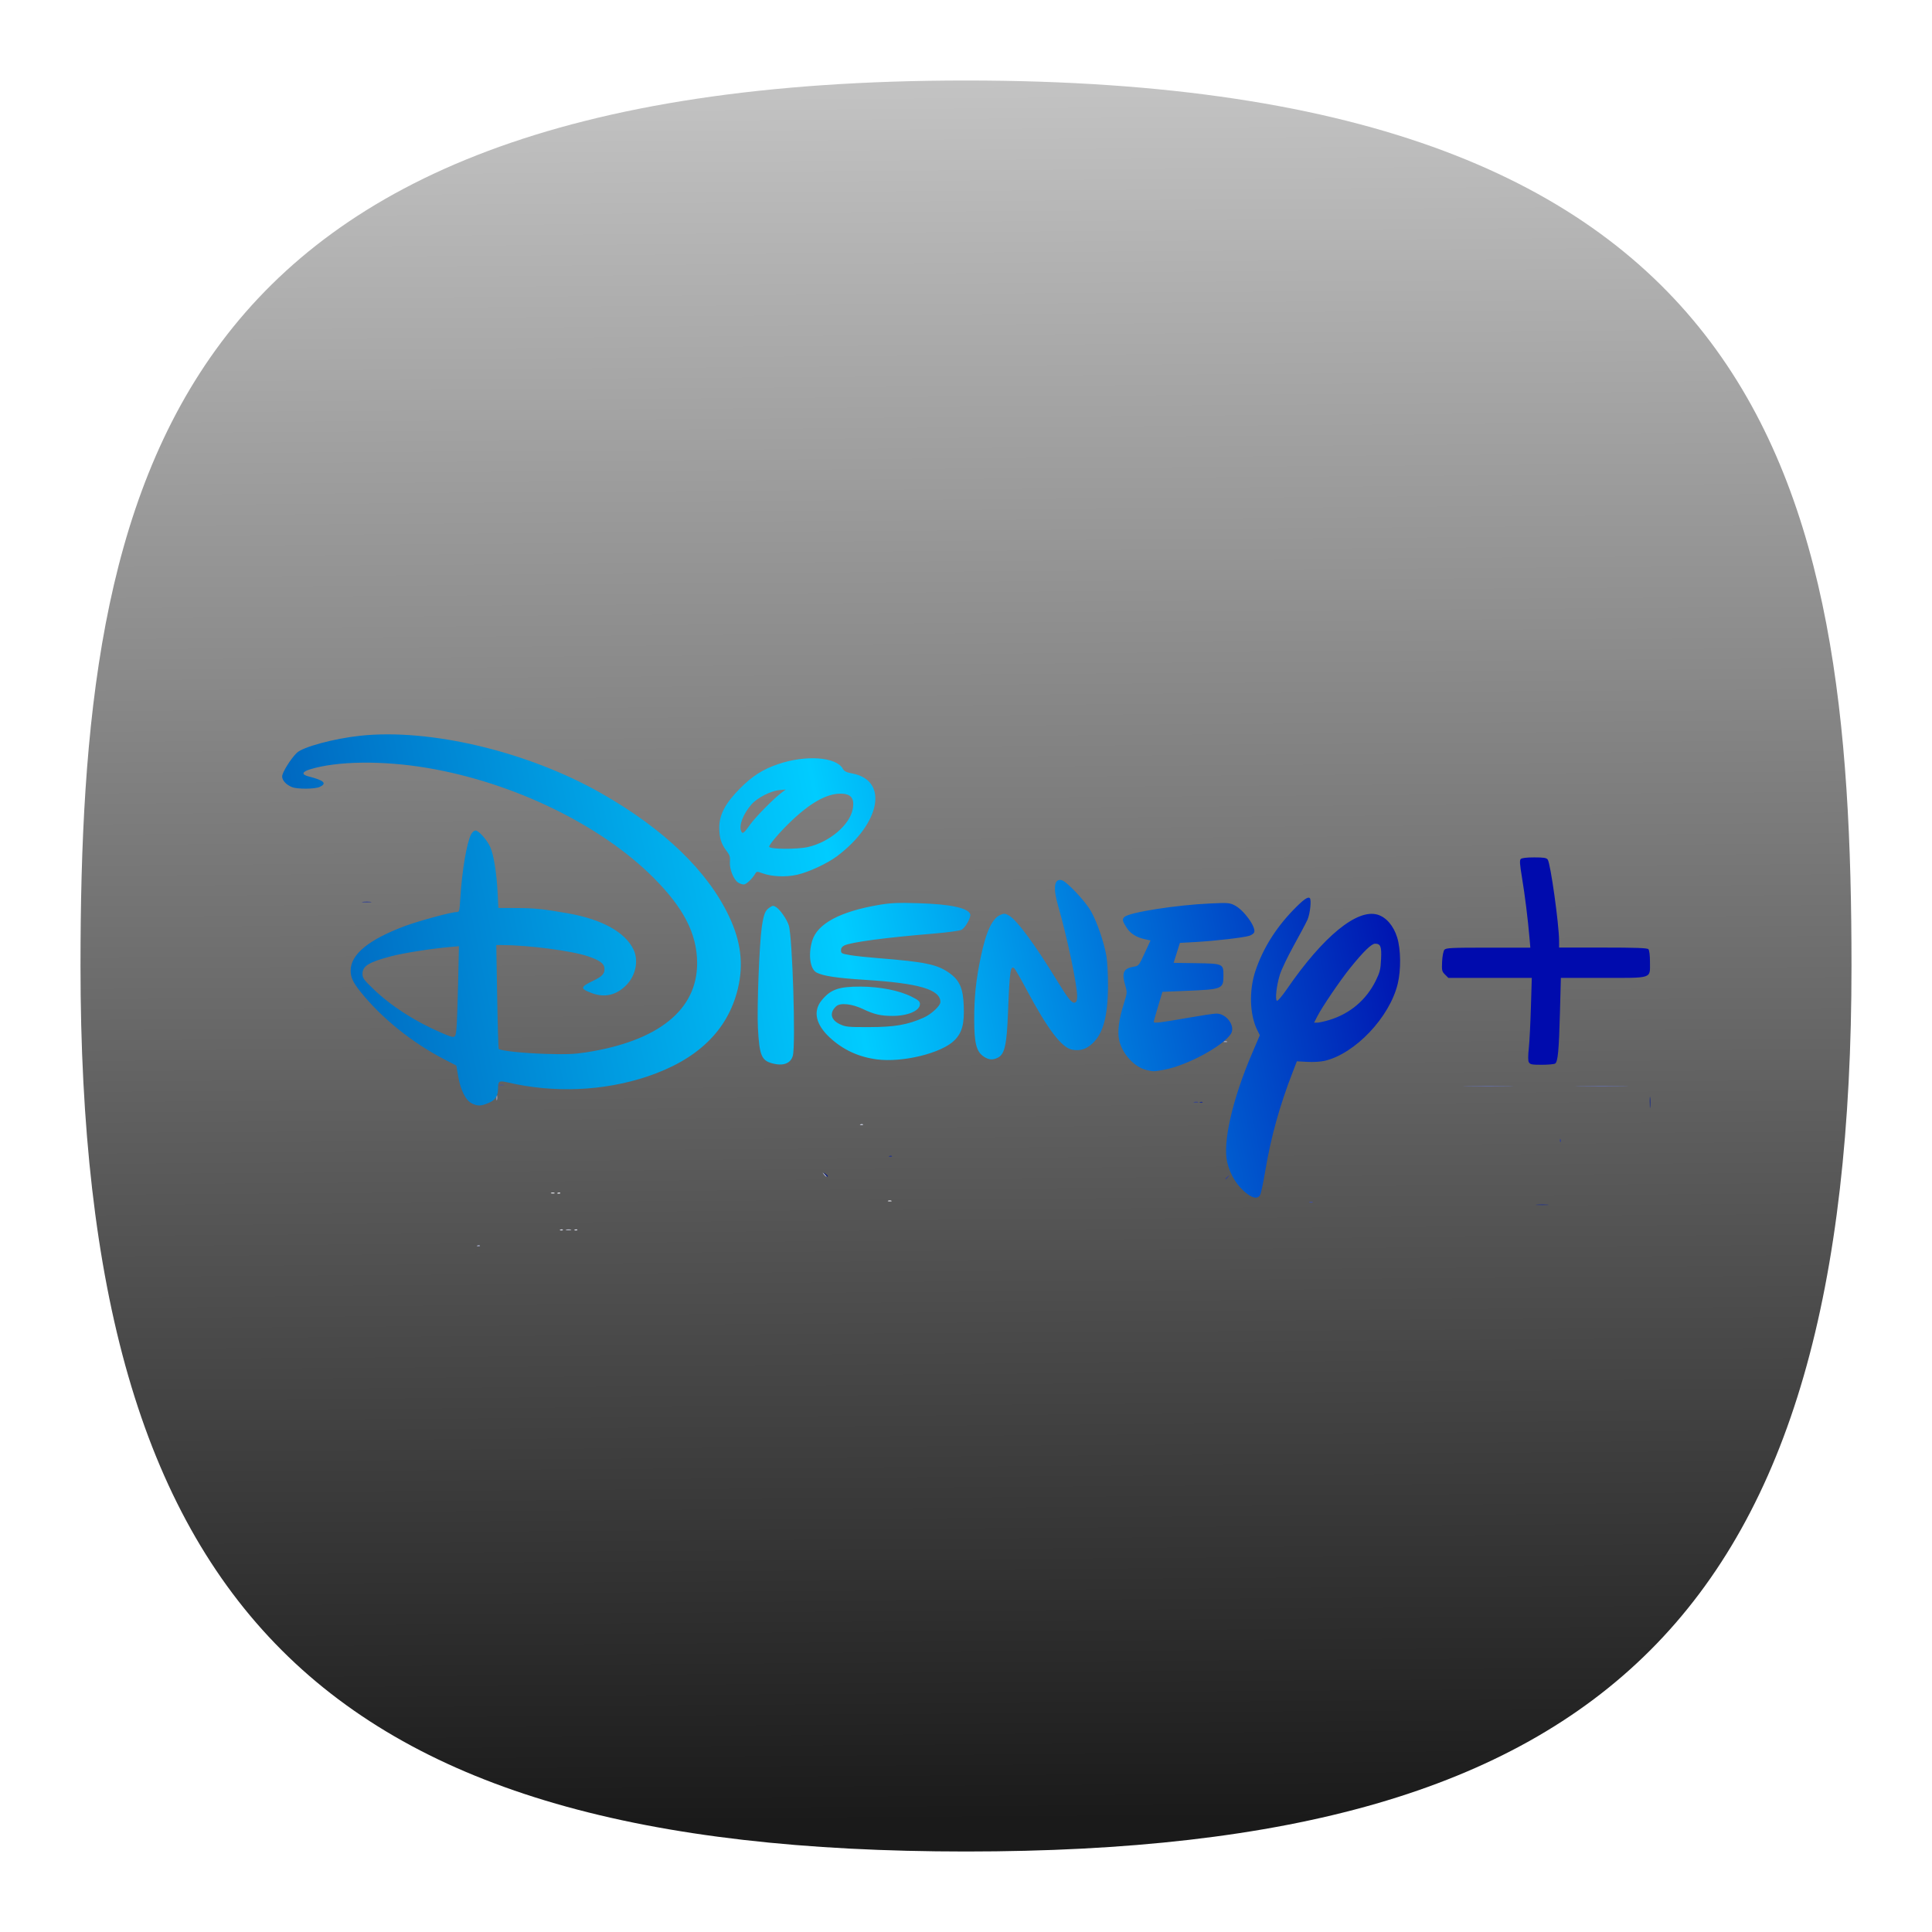
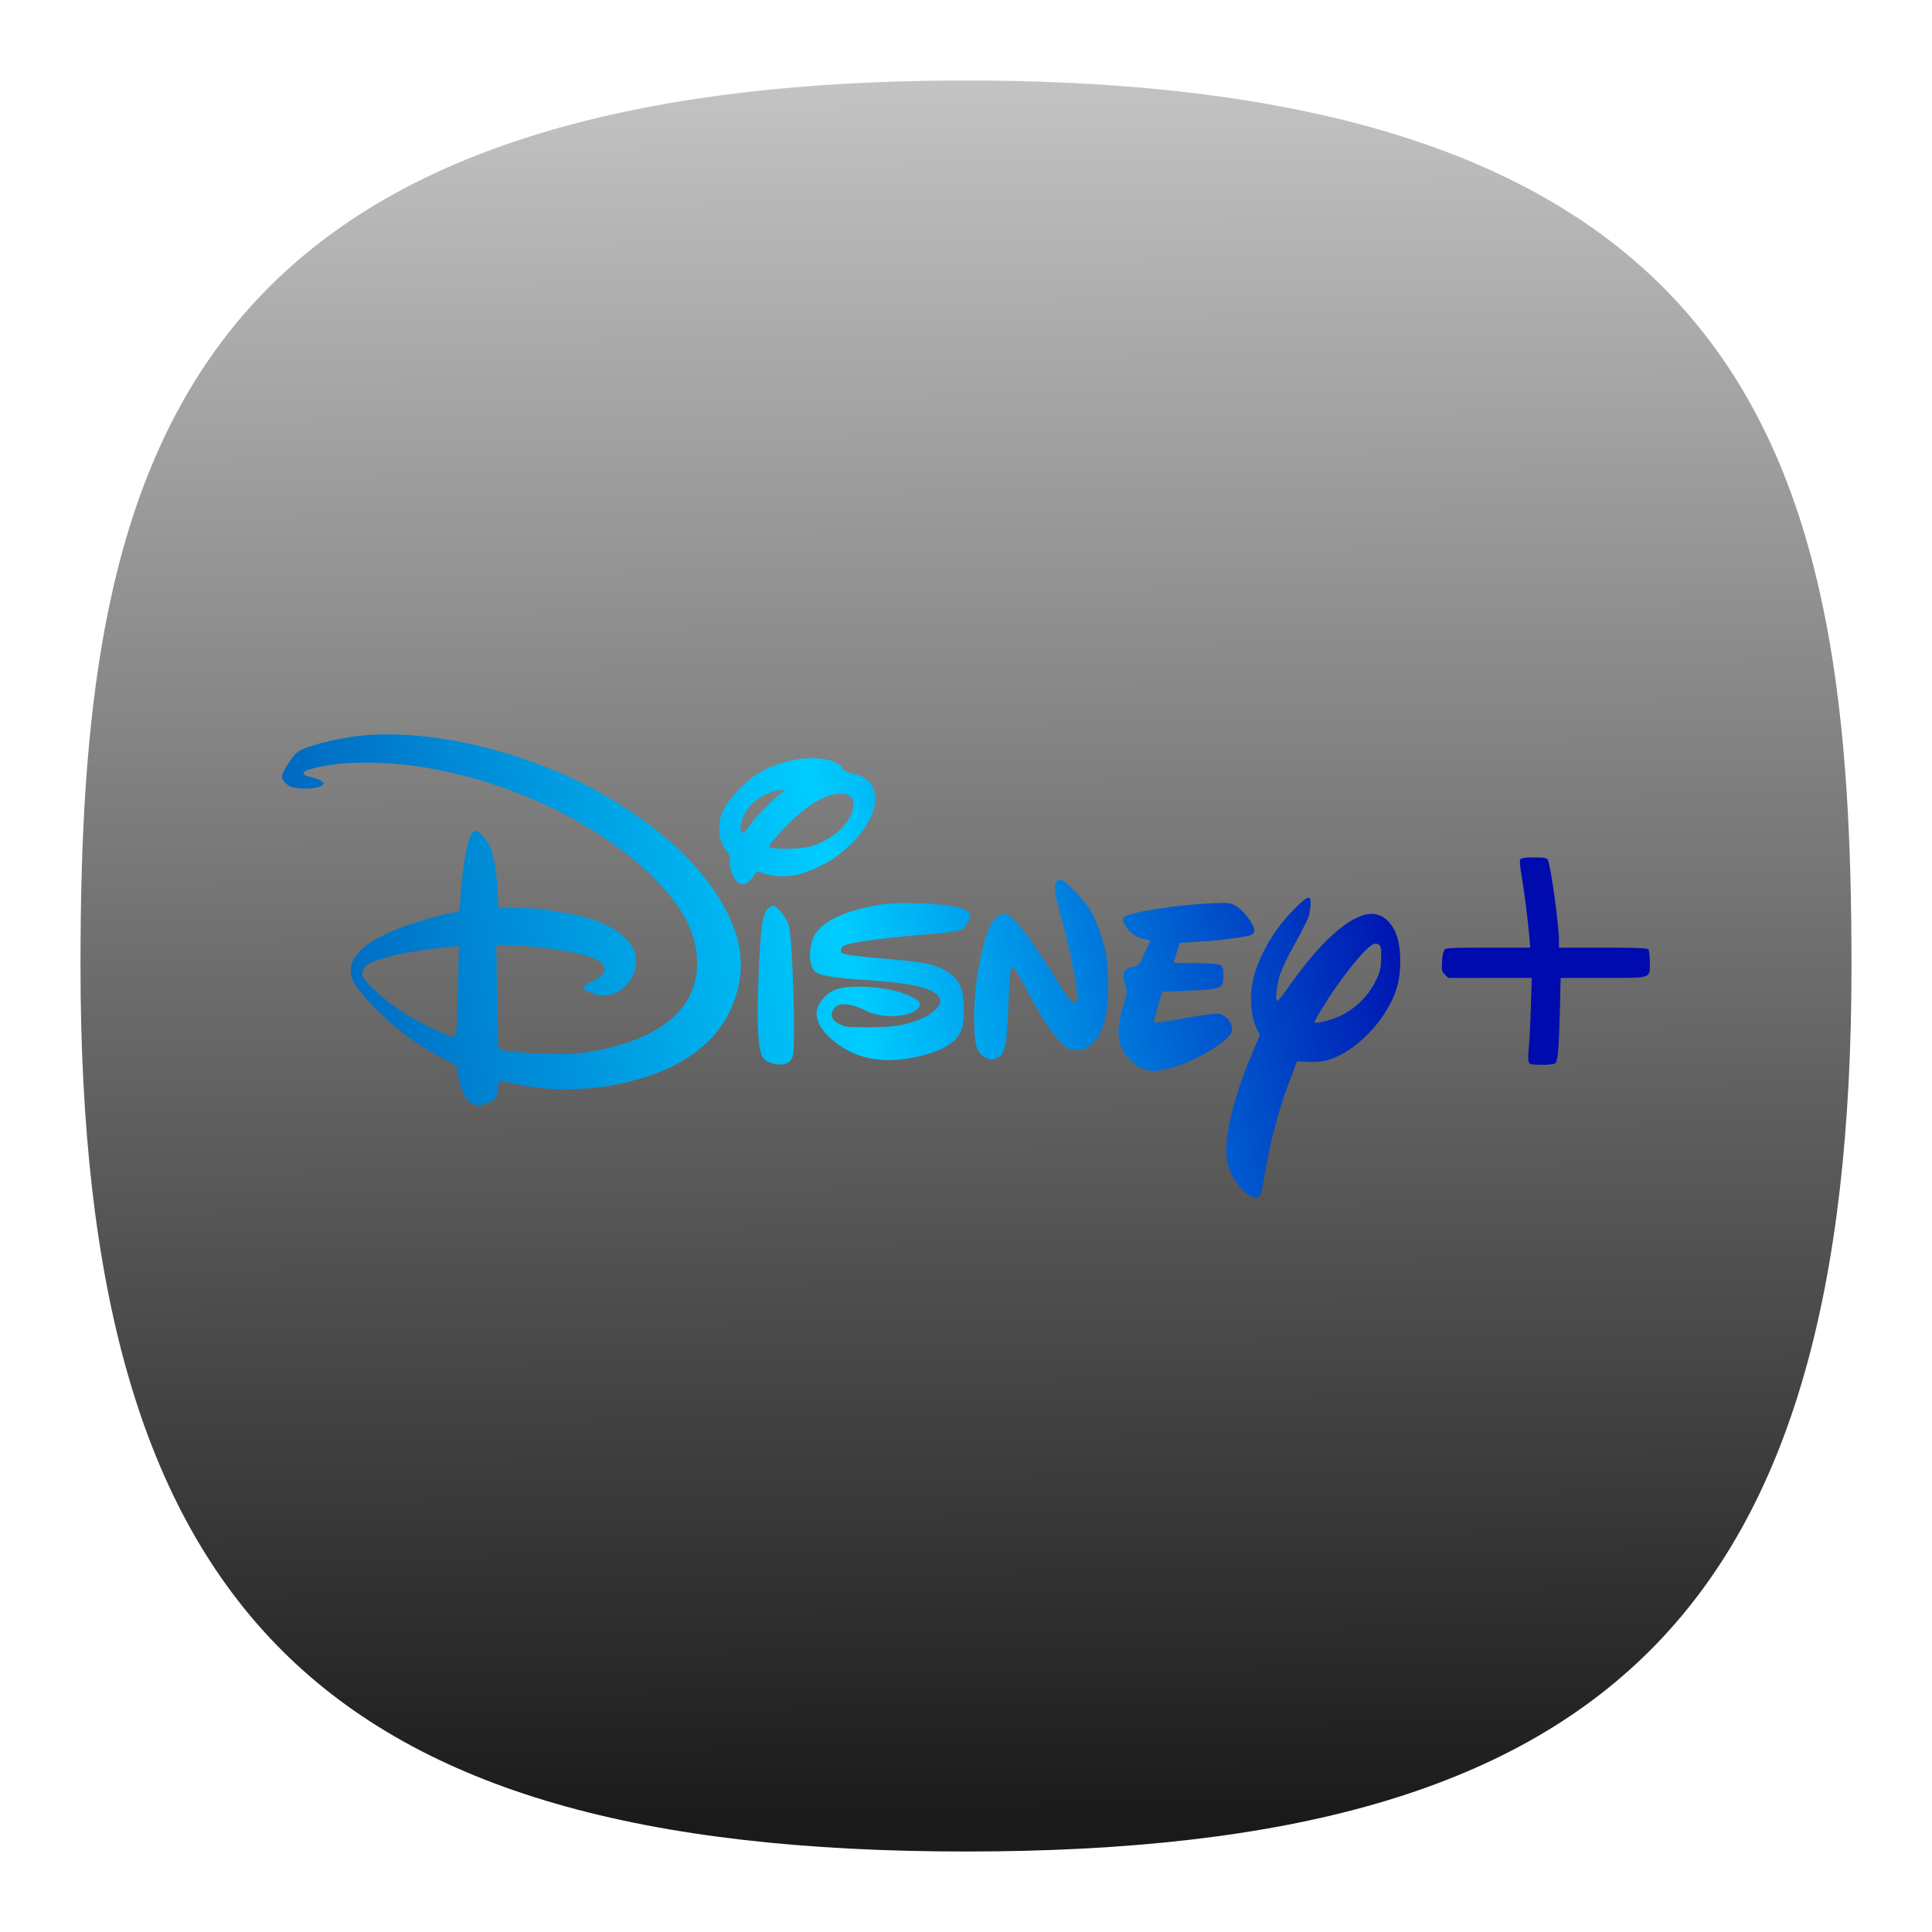
- <svg xmlns="http://www.w3.org/2000/svg" xmlns:xlink="http://www.w3.org/1999/xlink" width="24" height="24" viewBox="0 0 24 24" fill="none" version="1.1" id="svg154" xml:space="preserve">
-   <defs id="defs152">
-     <linearGradient id="linearGradient19097">
-       <stop style="stop-color:#0044aa;stop-opacity:1" offset="0" id="stop19093" />
-       <stop style="stop-color:#00ccff;stop-opacity:1" offset="0.553" id="stop19101" />
-       <stop style="stop-color:#000bad;stop-opacity:1" offset="1" id="stop19095" />
+ <svg xmlns="http://www.w3.org/2000/svg" xmlns:xlink="http://www.w3.org/1999/xlink" xml:space="preserve" width="24" height="24" fill="none">
+   <defs>
+     <linearGradient id="b">
+       <stop offset="0" style="stop-color:#04a;stop-opacity:1" />
+       <stop offset=".553" style="stop-color:#0cf;stop-opacity:1" />
+       <stop offset="1" style="stop-color:#000bad;stop-opacity:1" />
    </linearGradient>
-     <linearGradient id="linearGradient17063">
-       <stop style="stop-color:#ffffff;stop-opacity:1;" offset="0" id="stop17061" />
+     <linearGradient id="a">
+       <stop offset="0" style="stop-color:#1a1a1a;stop-opacity:1" />
+       <stop offset="1" style="stop-color:#e6e6e6;stop-opacity:1" />
    </linearGradient>
-     <linearGradient id="linearGradient1249">
-       <stop style="stop-color:#000000;stop-opacity:1;" offset="0" id="stop1247" />
-     </linearGradient>
-     <linearGradient id="linearGradient442">
-       <stop style="stop-color:#1a1a1a;stop-opacity:1" offset="0" id="stop438" />
-       <stop style="stop-color:#e6e6e6;stop-opacity:1" offset="1" id="stop440" />
-     </linearGradient>
-     <linearGradient xlink:href="#linearGradient442" id="linearGradient444" x1="50.989" y1="93.476" x2="50.266" y2="-13.193" gradientUnits="userSpaceOnUse" gradientTransform="matrix(0.2444444,0,0,0.2444444,-0.2222222,-0.2222222)" />
-     <linearGradient xlink:href="#linearGradient19097" id="linearGradient19099" x1="1.945" y1="13.656" x2="17.501" y2="10.562" gradientUnits="userSpaceOnUse" />
+     <linearGradient xlink:href="#a" id="c" x1="50.989" x2="50.266" y1="93.476" y2="-13.193" gradientTransform="translate(-.222 -.222) scale(.24444)" gradientUnits="userSpaceOnUse" />
+     <linearGradient xlink:href="#b" id="d" x1="1.945" x2="17.501" y1="13.656" y2="10.562" gradientUnits="userSpaceOnUse" />
  </defs>
-   <path d="M 12,1 C 2,1 1,6 1,12 1,20 4,23 12,23 20,23 23,20 23,12 23,6 22,1 12,1 Z" id="path6" style="font-variation-settings:normal;display:inline;opacity:1;vector-effect:none;fill:url(#linearGradient444);fill-opacity:1;stroke-width:1.116;stroke-linecap:butt;stroke-linejoin:miter;stroke-miterlimit:4;stroke-dasharray:none;stroke-dashoffset:0;stroke-opacity:1;-inkscape-stroke:none;stop-color:#000000;stop-opacity:1" />
-   <path style="fill:#eff0f7;stroke-width:0.016" d="m 11.032,14.916 c 0.011,-0.005 0.03,-0.005 0.041,0 0.011,0.005 0.002,0.008 -0.02,0.008 -0.022,0 -0.032,-0.004 -0.02,-0.008 z M 6.846,14.818 c 0.011,-0.005 0.03,-0.005 0.041,0 0.011,0.005 0.002,0.008 -0.02,0.008 -0.022,0 -0.032,-0.004 -0.02,-0.008 z m 0.083,-3.4e-4 c 0.012,-0.005 0.026,-0.004 0.031,0.001 0.005,0.005 -0.004,0.009 -0.021,0.009 -0.019,-7.74e-4 -0.023,-0.005 -0.01,-0.01 z" id="path18197" />
-   <path style="fill:#dde0ee;stroke-width:0.016" d="m 6.961,15.275 c 0.012,-0.005 0.026,-0.004 0.031,0.001 0.005,0.005 -0.004,0.009 -0.021,0.009 -0.019,-7.74e-4 -0.023,-0.005 -0.01,-0.01 z m 0.18,0 c 0.012,-0.005 0.026,-0.004 0.031,0.001 0.005,0.005 -0.004,0.009 -0.021,0.009 -0.019,-7.74e-4 -0.023,-0.005 -0.01,-0.01 z" id="path18171" />
-   <path style="fill:#cdd1e4;stroke-width:0.016" d="m 7.034,15.275 c 0.016,-0.004 0.041,-0.004 0.057,0 0.016,0.004 0.003,0.007 -0.029,0.007 -0.031,0 -0.044,-0.003 -0.029,-0.007 z m 3.656,-1.308 c 0.012,-0.005 0.026,-0.004 0.031,0.001 0.005,0.005 -0.004,0.009 -0.021,0.009 -0.019,-7.74e-4 -0.023,-0.005 -0.01,-0.01 z" id="path18149" />
-   <path style="fill:#b0b5d5;stroke-width:0.016" d="m 10.233,14.588 c -0.02,-0.026 -0.02,-0.027 0.006,-0.006 0.016,0.012 0.029,0.025 0.029,0.029 0,0.013 -0.013,0.005 -0.035,-0.022 z M 6.166,13.553 c 0,-0.022 0.004,-0.032 0.008,-0.02 0.005,0.011 0.005,0.03 0,0.041 -0.005,0.011 -0.008,0.002 -0.008,-0.02 z" id="path18121" />
-   <path style="fill:#abb1d3;stroke-width:0.016" d="m 5.931,15.472 c 0.012,-0.005 0.026,-0.004 0.031,0.001 0.005,0.005 -0.004,0.009 -0.021,0.009 -0.019,-7.73e-4 -0.023,-0.005 -0.01,-0.01 z m 0.236,-1.837 c 0,-0.031 0.003,-0.044 0.007,-0.029 0.004,0.016 0.004,0.042 0,0.057 -0.004,0.016 -0.007,0.003 -0.007,-0.029 z m 8.921,-0.698 c 0.012,-0.005 0.026,-0.004 0.031,0.001 0.005,0.005 -0.004,0.009 -0.021,0.009 -0.019,-7.73e-4 -0.023,-0.005 -0.01,-0.01 z m 0.113,3.41e-4 c 0.011,-0.005 0.03,-0.005 0.041,0 0.011,0.005 0.002,0.008 -0.02,0.008 -0.022,0 -0.032,-0.004 -0.02,-0.008 z" id="path18117" />
-   <path style="fill:#6670ae;stroke-width:0.016" d="m 18.236,13.492 c 0.142,-0.003 0.37,-0.003 0.507,1.3e-5 0.137,0.003 0.02,0.005 -0.259,0.005 -0.279,-6e-6 -0.391,-0.002 -0.248,-0.005 z m 1.397,3e-6 c 0.146,-0.003 0.385,-0.003 0.531,0 0.146,0.003 0.027,0.005 -0.266,0.005 -0.292,0 -0.412,-0.002 -0.266,-0.005 z" id="path18043" />
-   <path style="fill:#44529e;stroke-width:0.016" d="m 16.265,14.932 c 0.011,-0.005 0.03,-0.005 0.041,0 0.011,0.005 0.002,0.008 -0.02,0.008 -0.022,0 -0.032,-0.004 -0.02,-0.008 z M 6.2,13.477 c 0.016,-0.004 0.041,-0.004 0.057,0 0.016,0.004 0.003,0.007 -0.029,0.007 -0.031,0 -0.044,-0.003 -0.029,-0.007 z M 11.148,12.937 c 0.012,-0.005 0.026,-0.004 0.031,0.001 0.005,0.005 -0.004,0.009 -0.021,0.009 -0.019,-7.73e-4 -0.023,-0.005 -0.01,-0.01 z m 0.196,0 c 0.012,-0.005 0.026,-0.004 0.031,0.001 0.005,0.005 -0.004,0.009 -0.021,0.009 -0.019,-7.73e-4 -0.023,-0.005 -0.01,-0.01 z" id="path18021" />
-   <path style="fill:#334295;stroke-width:0.016" d="m 15.222,14.643 c 0,-0.003 0.013,-0.016 0.029,-0.029 0.026,-0.02 0.027,-0.02 0.006,0.006 -0.021,0.027 -0.035,0.036 -0.035,0.022 z m 4.155,-0.478 c 7.74e-4,-0.019 0.005,-0.023 0.01,-0.01 0.005,0.012 0.004,0.026 -0.001,0.031 -0.005,0.005 -0.009,-0.004 -0.009,-0.021 z m -4.543,-0.476 c 0.016,-0.004 0.038,-0.004 0.049,6.07e-4 0.011,0.004 -0.002,0.008 -0.029,0.007 -0.027,-3.33e-4 -0.036,-0.004 -0.02,-0.008 z m -3.606,-0.752 c 0.02,-0.004 0.05,-0.004 0.065,3.3e-4 0.016,0.004 -10e-4,0.007 -0.037,0.007 -0.036,-1.82e-4 -0.049,-0.004 -0.028,-0.007 z M 4.508,11.203 c 0.029,-0.004 0.074,-0.004 0.098,1.67e-4 0.025,0.004 5.247e-4,0.007 -0.053,0.007 -0.054,-9.8e-5 -0.074,-0.003 -0.045,-0.007 z" id="path18011" />
-   <path style="fill:#23348d;stroke-width:0.016" d="m 19.094,14.964 c 0.038,-0.004 0.097,-0.003 0.131,1.15e-4 0.033,0.004 0.002,0.006 -0.07,0.006 -0.072,-6.5e-5 -0.099,-0.003 -0.061,-0.006 z m -8.045,-0.604 c 0.012,-0.005 0.026,-0.004 0.031,0.001 0.005,0.005 -0.004,0.009 -0.021,0.009 -0.019,-7.73e-4 -0.023,-0.005 -0.01,-0.01 z m 3.859,-0.67 c 0.012,-0.005 0.026,-0.004 0.031,0.001 0.005,0.005 -0.004,0.009 -0.021,0.009 -0.019,-7.73e-4 -0.023,-0.005 -0.01,-0.01 z" id="path17999" />
-   <path style="fill:#1b2c88;stroke-width:0.016" d="m 20.493,13.692 c 0,-0.063 0.003,-0.087 0.007,-0.053 0.004,0.034 0.004,0.085 -1.64e-4,0.114 -0.004,0.029 -0.006,0.001 -0.006,-0.062 z" id="path17987" />
-   <path style="fill:#05187e;stroke-width:0.016" d="m 10.249,14.588 c -0.02,-0.026 -0.02,-0.027 0.006,-0.006 0.016,0.012 0.029,0.025 0.029,0.029 0,0.013 -0.013,0.005 -0.035,-0.022 z" id="path17965" />
-   <path style="fill:url(#linearGradient19099);fill-opacity:1;stroke-width:0.016" d="m 15.496,14.832 c -0.121,-0.087 -0.213,-0.232 -0.251,-0.393 -0.058,-0.246 0.064,-0.782 0.308,-1.352 l 0.097,-0.227 -0.029,-0.058 c -0.097,-0.191 -0.108,-0.493 -0.026,-0.74 0.091,-0.273 0.248,-0.526 0.464,-0.751 0.129,-0.134 0.189,-0.177 0.212,-0.154 0.022,0.022 0.003,0.195 -0.029,0.268 -0.019,0.042 -0.096,0.187 -0.171,0.322 -0.075,0.135 -0.152,0.297 -0.172,0.36 -0.042,0.137 -0.061,0.31 -0.037,0.325 0.01,0.006 0.065,-0.059 0.127,-0.149 0.448,-0.651 0.869,-0.996 1.123,-0.921 0.108,0.032 0.199,0.138 0.244,0.283 0.046,0.148 0.049,0.403 0.007,0.576 -0.1,0.416 -0.53,0.869 -0.907,0.957 -0.05,0.012 -0.143,0.017 -0.217,0.013 l -0.129,-0.007 -0.051,0.132 c -0.163,0.42 -0.269,0.801 -0.34,1.221 -0.025,0.149 -0.054,0.287 -0.065,0.307 -0.026,0.049 -0.082,0.045 -0.159,-0.012 z m 1.019,-2.162 c 0.256,-0.078 0.456,-0.248 0.574,-0.485 0.052,-0.106 0.061,-0.14 0.067,-0.267 0.008,-0.16 -0.006,-0.195 -0.074,-0.195 -0.045,0 -0.144,0.096 -0.311,0.303 -0.124,0.154 -0.348,0.484 -0.406,0.598 l -0.041,0.08 h 0.039 c 0.022,0 0.09,-0.015 0.152,-0.034 z M 5.86,13.706 C 5.784,13.668 5.72,13.539 5.691,13.367 l -0.022,-0.13 -0.154,-0.08 C 5.119,12.952 4.738,12.645 4.478,12.32 4.385,12.204 4.355,12.139 4.356,12.055 c 0.001,-0.201 0.226,-0.384 0.676,-0.552 0.17,-0.063 0.574,-0.173 0.638,-0.173 0.037,0 0.038,-0.006 0.049,-0.184 0.021,-0.332 0.079,-0.678 0.133,-0.781 0.014,-0.028 0.038,-0.048 0.056,-0.048 0.038,0 0.142,0.117 0.182,0.205 0.042,0.092 0.079,0.322 0.091,0.558 l 0.01,0.199 0.222,7.73e-4 c 0.228,7.74e-4 0.335,0.012 0.648,0.067 0.418,0.074 0.704,0.233 0.808,0.447 0.067,0.139 0.029,0.326 -0.092,0.447 -0.122,0.122 -0.266,0.155 -0.423,0.097 -0.152,-0.057 -0.149,-0.076 0.02,-0.157 0.111,-0.053 0.142,-0.09 0.134,-0.158 -0.007,-0.056 -0.062,-0.095 -0.203,-0.143 -0.203,-0.069 -0.741,-0.139 -1.068,-0.14 l -0.072,-1.64e-4 0.011,0.641 c 0.006,0.352 0.015,0.644 0.019,0.649 0.024,0.024 0.299,0.053 0.58,0.062 0.255,0.008 0.355,0.004 0.499,-0.018 0.904,-0.139 1.389,-0.529 1.386,-1.113 C 8.658,11.6 8.494,11.28 8.118,10.903 7.461,10.246 6.38,9.721 5.311,9.54 c -0.56,-0.095 -1.13,-0.087 -1.466,0.019 -0.097,0.031 -0.1,0.064 -0.008,0.087 0.188,0.048 0.228,0.085 0.136,0.129 -0.059,0.028 -0.277,0.03 -0.345,0.003 -0.073,-0.029 -0.123,-0.083 -0.123,-0.133 0,-0.048 0.103,-0.214 0.181,-0.292 0.073,-0.073 0.46,-0.178 0.787,-0.213 0.868,-0.094 2.085,0.196 2.997,0.715 0.778,0.443 1.319,0.964 1.586,1.527 0.149,0.315 0.183,0.599 0.109,0.904 -0.126,0.517 -0.502,0.879 -1.128,1.088 -0.542,0.18 -1.153,0.206 -1.727,0.073 -0.11,-0.026 -0.123,-0.018 -0.123,0.068 -5.003e-4,0.101 -0.03,0.148 -0.115,0.185 -0.097,0.042 -0.138,0.043 -0.213,0.006 z M 5.67,12.782 c 0.006,-0.056 0.015,-0.311 0.021,-0.565 l 0.01,-0.463 -0.121,0.011 c -0.229,0.02 -0.569,0.074 -0.721,0.114 -0.278,0.073 -0.356,0.121 -0.356,0.219 0,0.05 0.016,0.073 0.129,0.182 0.224,0.216 0.521,0.408 0.852,0.55 0.173,0.074 0.173,0.074 0.186,-0.047 z m 8.57,0.509 c -0.148,-0.034 -0.299,-0.2 -0.337,-0.368 -0.024,-0.108 -0.005,-0.258 0.059,-0.46 0.041,-0.129 0.041,-0.137 0.017,-0.219 -0.048,-0.162 -0.024,-0.215 0.108,-0.236 0.057,-0.009 0.063,-0.016 0.132,-0.167 l 0.073,-0.158 -0.075,-0.017 c -0.102,-0.023 -0.174,-0.069 -0.219,-0.138 -0.056,-0.086 -0.061,-0.109 -0.029,-0.138 0.063,-0.057 0.642,-0.148 1.069,-0.167 0.216,-0.01 0.238,-0.008 0.3,0.024 0.114,0.058 0.267,0.27 0.242,0.335 -0.005,0.014 -0.033,0.034 -0.062,0.043 -0.068,0.022 -0.419,0.063 -0.665,0.077 l -0.196,0.011 -0.039,0.124 -0.039,0.124 0.28,0.004 c 0.333,0.005 0.339,0.008 0.339,0.15 0,0.171 -0.008,0.175 -0.473,0.194 l -0.285,0.012 -0.054,0.18 c -0.03,0.099 -0.054,0.186 -0.054,0.194 -3.05e-4,0.019 0.088,0.008 0.429,-0.052 0.16,-0.028 0.317,-0.052 0.35,-0.052 0.128,0 0.24,0.159 0.179,0.253 -0.099,0.151 -0.541,0.39 -0.821,0.443 -0.138,0.026 -0.136,0.026 -0.228,0.005 z M 9.588,13.208 C 9.459,13.172 9.433,13.106 9.415,12.769 9.402,12.519 9.433,11.72 9.463,11.517 c 0.025,-0.166 0.042,-0.208 0.101,-0.246 0.037,-0.024 0.044,-0.024 0.08,-2.5e-4 0.049,0.032 0.128,0.146 0.154,0.223 0.046,0.135 0.088,1.481 0.051,1.62 -0.027,0.099 -0.122,0.133 -0.261,0.094 z m 9.404,-0.011 c -0.011,-0.02 -0.011,-0.081 -5.88e-4,-0.176 0.009,-0.08 0.02,-0.309 0.026,-0.509 l 0.011,-0.364 h -0.518 -0.518 l -0.042,-0.042 c -0.039,-0.039 -0.041,-0.051 -0.036,-0.161 0.003,-0.068 0.016,-0.131 0.028,-0.146 0.02,-0.024 0.081,-0.027 0.545,-0.027 h 0.523 l -0.011,-0.127 c -0.019,-0.223 -0.057,-0.53 -0.093,-0.745 -0.027,-0.164 -0.031,-0.213 -0.015,-0.229 0.013,-0.013 0.074,-0.02 0.167,-0.02 0.119,0 0.152,0.005 0.168,0.027 0.035,0.048 0.14,0.802 0.141,1.007 l 1.64e-4,0.086 h 0.545 c 0.402,0 0.55,0.005 0.564,0.02 0.012,0.012 0.02,0.073 0.02,0.163 0,0.207 0.039,0.194 -0.59,0.194 h -0.517 l -0.011,0.421 c -0.013,0.482 -0.026,0.621 -0.06,0.643 -0.013,0.008 -0.088,0.015 -0.166,0.015 -0.122,2.14e-4 -0.145,-0.004 -0.159,-0.03 z m -8.1,-0.037 c -0.228,-0.03 -0.421,-0.12 -0.584,-0.271 -0.174,-0.161 -0.211,-0.326 -0.103,-0.46 0.111,-0.138 0.213,-0.174 0.487,-0.173 0.24,0.001 0.478,0.048 0.63,0.124 0.088,0.044 0.106,0.06 0.106,0.093 0,0.083 -0.152,0.148 -0.343,0.147 -0.145,-3.91e-4 -0.226,-0.019 -0.364,-0.085 -0.139,-0.066 -0.282,-0.081 -0.333,-0.035 -0.088,0.08 -0.069,0.17 0.047,0.224 0.071,0.033 0.103,0.036 0.364,0.035 0.314,-4.5e-4 0.478,-0.029 0.674,-0.117 0.097,-0.043 0.209,-0.148 0.209,-0.194 0,-0.156 -0.265,-0.234 -0.937,-0.276 -0.349,-0.022 -0.521,-0.048 -0.602,-0.091 -0.08,-0.043 -0.105,-0.222 -0.054,-0.393 0.063,-0.214 0.349,-0.367 0.841,-0.449 0.139,-0.023 0.23,-0.027 0.482,-0.019 0.391,0.012 0.611,0.058 0.64,0.135 0.014,0.037 -0.059,0.17 -0.107,0.195 -0.026,0.013 -0.173,0.033 -0.362,0.049 -0.585,0.048 -1.01,0.105 -1.095,0.146 -0.027,0.013 -0.041,0.033 -0.041,0.06 0,0.038 0.009,0.042 0.114,0.06 0.063,0.011 0.217,0.027 0.343,0.037 0.593,0.047 0.742,0.078 0.895,0.189 0.122,0.089 0.165,0.188 0.173,0.402 0.009,0.228 -0.021,0.337 -0.117,0.432 -0.161,0.159 -0.645,0.277 -0.964,0.235 z m 1.327,-0.036 c -0.09,-0.06 -0.117,-0.165 -0.117,-0.462 -1.76e-4,-0.279 0.022,-0.486 0.08,-0.767 0.068,-0.327 0.144,-0.489 0.25,-0.532 0.043,-0.018 0.057,-0.016 0.103,0.011 0.099,0.057 0.324,0.362 0.601,0.816 0.135,0.221 0.182,0.278 0.218,0.264 0.019,-0.007 0.027,-0.03 0.027,-0.075 0,-0.147 -0.124,-0.736 -0.236,-1.124 -0.066,-0.227 -0.05,-0.344 0.044,-0.321 0.063,0.016 0.296,0.264 0.365,0.388 0.075,0.135 0.158,0.376 0.189,0.548 0.013,0.072 0.021,0.227 0.021,0.376 -0.002,0.381 -0.06,0.594 -0.195,0.718 -0.077,0.071 -0.151,0.093 -0.249,0.076 -0.131,-0.024 -0.305,-0.253 -0.567,-0.745 -0.069,-0.13 -0.137,-0.248 -0.15,-0.262 -0.05,-0.051 -0.061,0.021 -0.081,0.54 -0.015,0.405 -0.041,0.522 -0.125,0.565 -0.064,0.033 -0.115,0.029 -0.179,-0.014 z M 9.168,10.963 c -0.057,-0.04 -0.107,-0.167 -0.101,-0.254 0.005,-0.064 -0.002,-0.087 -0.042,-0.139 -0.066,-0.087 -0.09,-0.162 -0.09,-0.288 -0.001,-0.161 0.076,-0.306 0.26,-0.49 0.152,-0.153 0.283,-0.236 0.472,-0.3 0.341,-0.116 0.718,-0.09 0.801,0.055 0.02,0.035 0.044,0.047 0.122,0.062 0.45,0.086 0.35,0.619 -0.192,1.027 -0.12,0.09 -0.352,0.198 -0.494,0.23 -0.142,0.032 -0.313,0.025 -0.43,-0.017 -0.069,-0.025 -0.075,-0.025 -0.09,0.001 -0.041,0.069 -0.113,0.137 -0.145,0.137 -0.02,0 -0.051,-0.011 -0.07,-0.024 z m 0.873,-0.442 c 0.268,-0.063 0.515,-0.274 0.552,-0.471 0.025,-0.134 -0.021,-0.191 -0.153,-0.191 -0.175,7.3e-4 -0.38,0.117 -0.629,0.358 -0.126,0.122 -0.256,0.274 -0.256,0.301 0,0.033 0.351,0.035 0.487,0.003 z M 9.315,10.247 C 9.385,10.149 9.609,9.922 9.711,9.845 l 0.049,-0.037 -0.078,0.007 c -0.109,0.01 -0.276,0.096 -0.348,0.179 -0.101,0.117 -0.156,0.256 -0.128,0.329 0.016,0.042 0.033,0.031 0.11,-0.076 z" id="path17961" />
+   <path d="M12 1C2 1 1 6 1 12c0 8 3 11 11 11s11-3 11-11c0-6-1-11-11-11Z" style="font-variation-settings:normal;display:inline;opacity:1;vector-effect:none;fill:url(#c);fill-opacity:1;stroke-width:1.116;stroke-linecap:butt;stroke-linejoin:miter;stroke-miterlimit:4;stroke-dasharray:none;stroke-dashoffset:0;stroke-opacity:1;-inkscape-stroke:none;stop-color:#000;stop-opacity:1" />
+   <path d="M15.496 14.832a.682.682 0 0 1-.25-.393c-.058-.246.064-.782.308-1.352l.097-.228-.03-.057c-.097-.192-.108-.494-.025-.74a1.99 1.99 0 0 1 .464-.75c.129-.135.188-.178.212-.154.022.021.003.194-.03.267a6.357 6.357 0 0 1-.17.323 2.65 2.65 0 0 0-.172.36c-.042.136-.061.309-.036.324.01.006.065-.06.127-.149.448-.65.869-.996 1.123-.92.108.031.2.137.244.282.046.148.049.403.007.576-.1.416-.53.87-.907.957a.904.904 0 0 1-.216.013l-.13-.007-.05.132a6.06 6.06 0 0 0-.341 1.22c-.025.15-.055.288-.065.307-.026.05-.082.045-.16-.011zm1.02-2.162a.93.93 0 0 0 .573-.485.514.514 0 0 0 .067-.267c.008-.16-.006-.195-.074-.195-.045 0-.144.096-.31.302a5.304 5.304 0 0 0-.407.599l-.04.08h.039c.021 0 .09-.015.151-.034zM5.86 13.706c-.076-.038-.14-.167-.169-.34l-.022-.13-.154-.08a3.334 3.334 0 0 1-1.037-.836c-.093-.116-.123-.181-.122-.265 0-.201.226-.385.676-.552.17-.063.574-.172.638-.172.037 0 .038-.006.05-.184.02-.332.078-.679.132-.782.014-.028.038-.048.056-.048.038 0 .142.116.182.205.042.092.08.322.091.558l.01.198.223.001c.228 0 .335.012.647.068.418.074.705.232.809.447.067.139.028.325-.093.446a.376.376 0 0 1-.423.097c-.152-.057-.149-.076.02-.157.111-.053.142-.09.134-.158-.007-.056-.062-.095-.203-.143-.203-.068-.741-.139-1.068-.14h-.072l.011.641c.006.352.015.644.02.649.023.024.299.053.58.062.255.008.354.004.498-.018.904-.139 1.39-.529 1.386-1.113-.002-.36-.166-.68-.542-1.057C7.46 10.246 6.38 9.721 5.31 9.54c-.56-.095-1.13-.088-1.467.019-.097.03-.1.064-.008.087.189.048.228.085.136.129a.727.727 0 0 1-.344.003c-.074-.029-.123-.083-.123-.133 0-.047.103-.214.18-.292.074-.072.46-.177.788-.213.868-.094 2.085.196 2.997.716.778.442 1.32.963 1.586 1.527.15.315.183.598.109.904-.127.517-.502.88-1.129 1.088a3.22 3.22 0 0 1-1.726.073c-.11-.026-.123-.019-.123.067 0 .101-.03.148-.115.185-.097.042-.138.043-.212.006zm-.19-.924c.005-.056.015-.31.02-.566l.011-.463-.12.011c-.23.02-.57.074-.722.114-.278.072-.357.12-.357.219 0 .05.017.072.13.181.223.216.52.408.852.55.172.075.173.075.186-.046zm8.57.509c-.148-.035-.3-.2-.337-.369-.024-.107-.005-.257.059-.46.04-.129.041-.137.017-.219-.048-.162-.024-.215.108-.236.057-.01.063-.016.132-.167l.073-.158-.075-.017a.336.336 0 0 1-.22-.138c-.056-.086-.06-.109-.028-.138.063-.057.642-.148 1.069-.167.216-.01.237-.008.3.024.114.058.267.27.242.335-.006.014-.033.034-.062.043a5.005 5.005 0 0 1-.665.076l-.196.012-.04.124-.039.124.28.005c.333.005.339.007.339.15 0 .17-.009.174-.474.193l-.285.012-.054.18c-.03.099-.054.186-.054.193 0 .02.089.009.43-.052a4.06 4.06 0 0 1 .35-.051c.127 0 .24.158.179.252-.1.151-.541.39-.821.443-.138.027-.136.027-.228.006zm-4.652-.083c-.129-.036-.155-.102-.173-.439-.013-.25.018-1.049.048-1.252.025-.165.042-.207.1-.246.038-.024.045-.024.081 0a.56.56 0 0 1 .154.223c.046.135.089 1.481.051 1.62-.027.1-.122.134-.261.094zm9.404-.01c-.011-.02-.011-.082-.001-.177.009-.08.02-.309.026-.509l.011-.364h-1.037l-.042-.042c-.038-.038-.041-.05-.035-.161a.365.365 0 0 1 .028-.146c.02-.024.08-.027.545-.027h.522l-.01-.127c-.02-.223-.058-.53-.094-.744-.027-.164-.03-.214-.015-.23.013-.012.074-.02.168-.02.12 0 .151.006.168.028.034.048.14.803.14 1.007v.086h.545c.402 0 .55.005.564.02.012.012.02.073.02.162 0 .207.038.194-.59.194h-.518l-.01.421c-.013.482-.026.621-.06.643a.607.607 0 0 1-.167.015c-.122 0-.145-.004-.158-.03zm-8.1-.038a1.041 1.041 0 0 1-.585-.27c-.173-.161-.21-.327-.103-.46.111-.138.214-.175.488-.173.24.001.477.048.63.124.087.044.105.06.105.094 0 .082-.152.147-.343.147a.73.73 0 0 1-.364-.085c-.14-.066-.282-.081-.333-.035-.089.08-.07.17.047.223.07.033.103.036.364.036.314 0 .478-.029.673-.117.097-.043.21-.148.21-.194 0-.156-.266-.234-.937-.277-.35-.022-.52-.048-.601-.09-.08-.044-.105-.223-.055-.394.063-.214.35-.367.84-.449.14-.023.23-.026.483-.019.39.012.61.058.64.135.014.037-.058.17-.107.194a2.015 2.015 0 0 1-.362.05c-.585.048-1.01.104-1.095.145-.027.013-.04.033-.04.06 0 .038.008.042.114.06.063.01.217.027.343.037.593.047.742.079.895.19.122.088.165.188.173.402.009.227-.02.337-.117.432-.16.159-.645.277-.964.234zm1.327-.035c-.09-.06-.117-.166-.117-.462a3.4 3.4 0 0 1 .08-.767c.068-.327.144-.489.25-.532.042-.018.056-.016.103.01.099.058.323.362.601.816.136.22.182.278.218.264.02-.007.028-.03.028-.075 0-.147-.124-.736-.237-1.124-.066-.227-.05-.345.044-.321.063.016.296.264.365.388.075.135.158.376.19.548.012.072.02.227.02.376-.002.381-.06.594-.195.718a.265.265 0 0 1-.249.076c-.13-.024-.305-.253-.567-.745a2.873 2.873 0 0 0-.15-.261c-.05-.052-.061.02-.08.54-.016.404-.041.521-.125.565-.064.033-.115.029-.18-.014zm-3.05-2.162c-.057-.04-.108-.167-.102-.254.005-.063-.002-.086-.042-.139a.424.424 0 0 1-.09-.288c-.002-.161.075-.306.259-.49.152-.153.283-.236.472-.3.341-.116.718-.09.801.055.02.035.045.047.122.062.45.086.35.62-.192 1.027-.12.09-.352.198-.494.23a.837.837 0 0 1-.43-.018c-.068-.024-.074-.024-.09.002-.04.07-.112.137-.145.137a.145.145 0 0 1-.07-.024zm.873-.442c.268-.063.515-.274.552-.471.025-.134-.02-.191-.153-.19-.175 0-.38.116-.63.357-.126.122-.256.275-.256.301 0 .033.351.035.487.003zm-.727-.274c.07-.098.294-.325.396-.402l.049-.037-.079.007a.642.642 0 0 0-.348.18c-.101.116-.156.256-.128.329.017.042.033.03.11-.077z" style="fill:url(#d);fill-opacity:1;stroke-width:.016" />
</svg>
